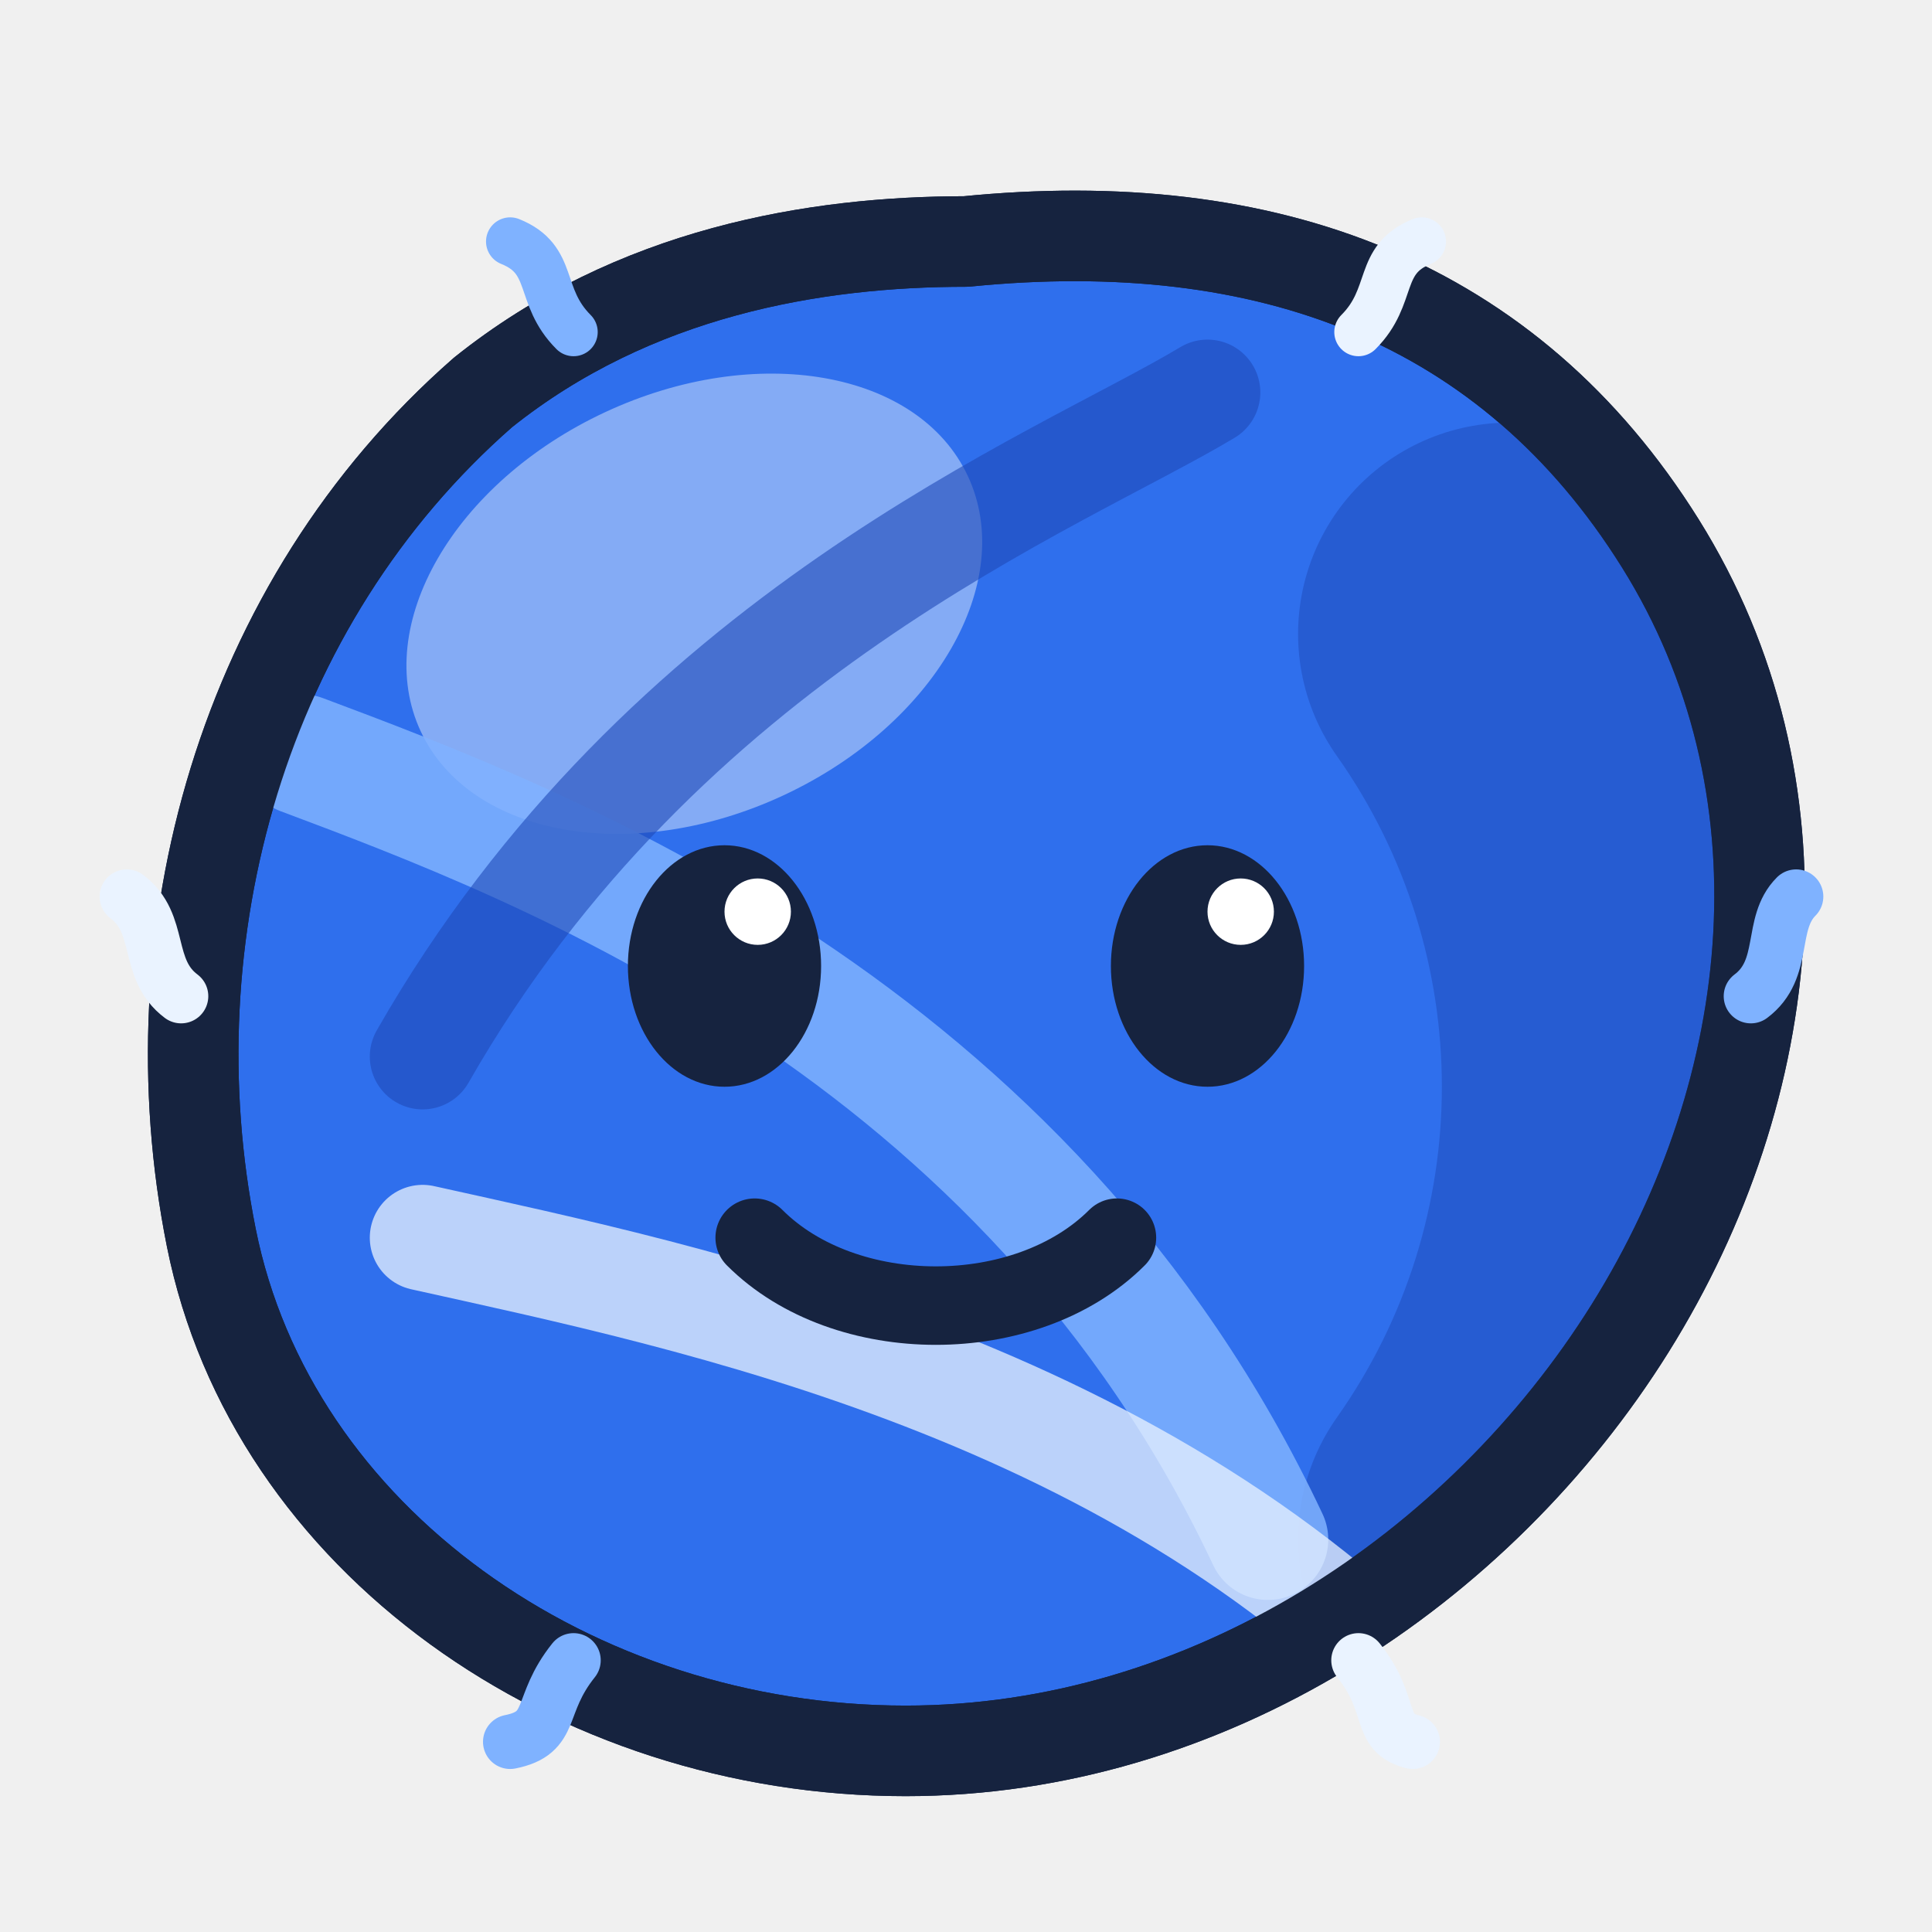
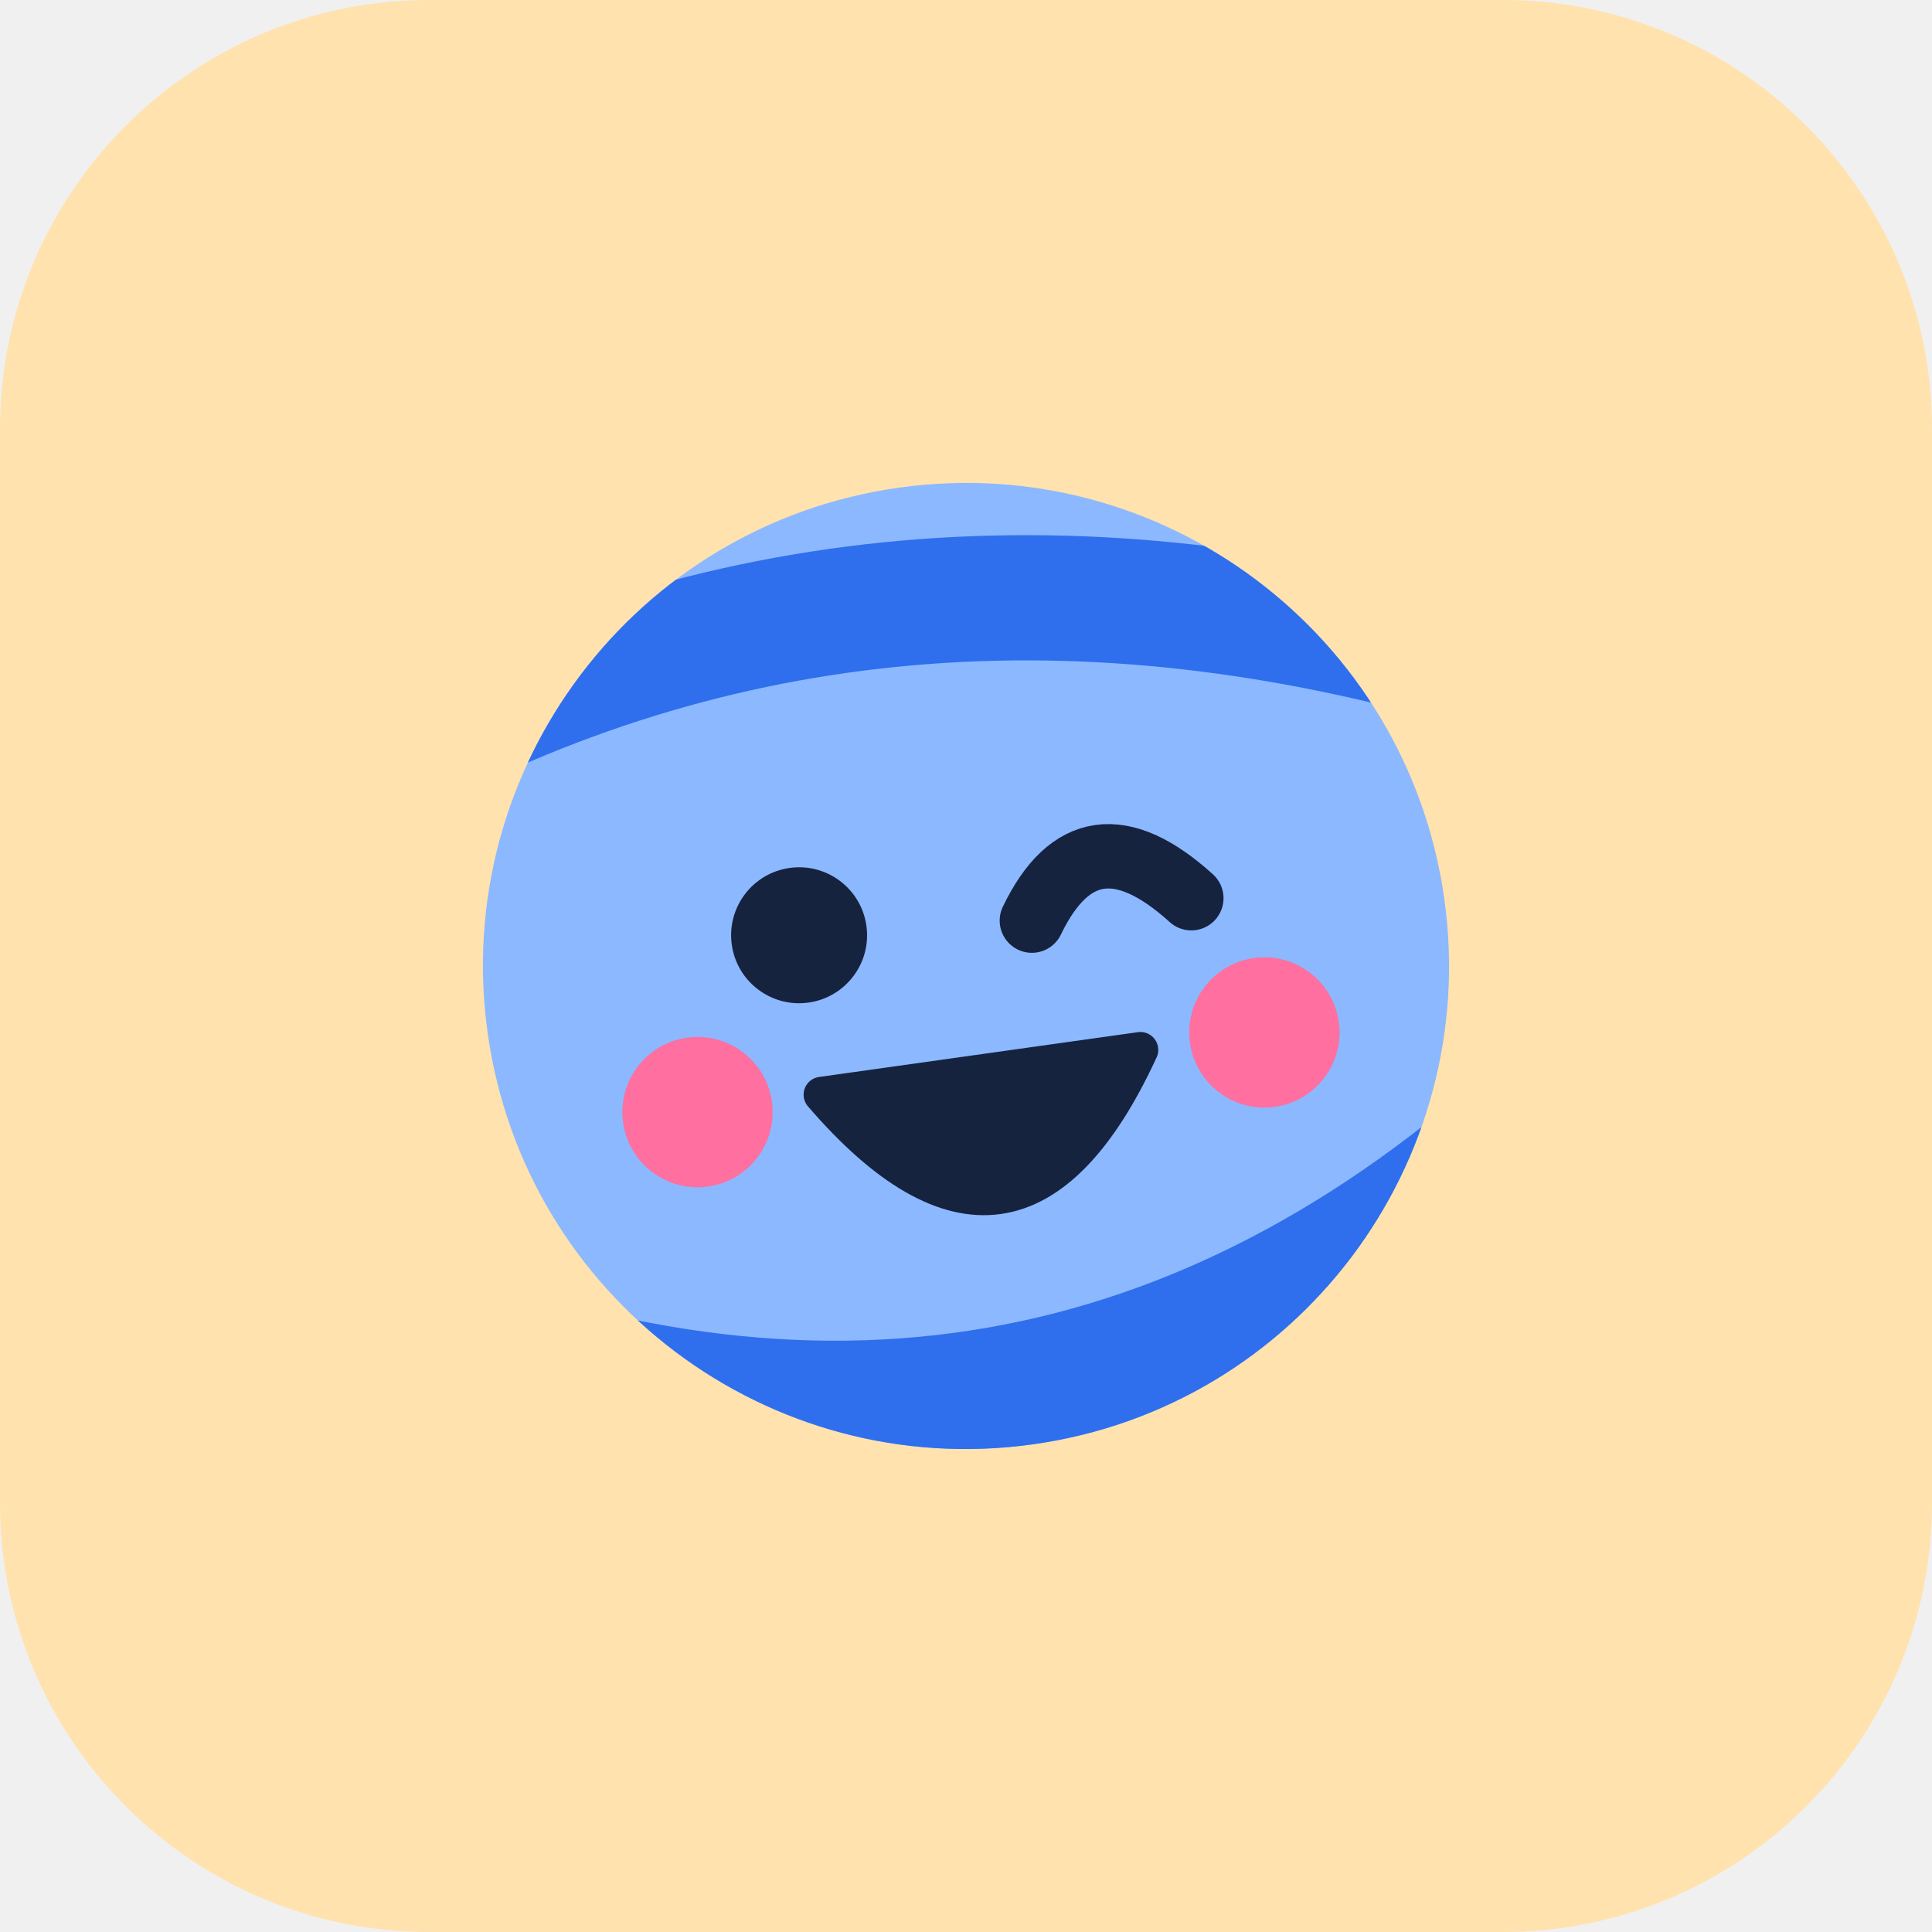
- <svg xmlns="http://www.w3.org/2000/svg" viewBox="0 0 64 64">
-   <defs>
+ <svg xmlns="http://www.w3.org/2000/svg" viewBox="0 0 108 108">
+   <rect width="108" height="108" rx="24" fill="#ffe2ae" />
+   <g transform="rotate(-8 54 54)">
    <clipPath id="ball">
-       <path d="M32 8C42 7 50 10 55 18C60 26 59 36 54 44C49 52 40 58 30 58C19 58 9 51 7 41C5 31 8 20 16 13C21 9 27 8 32 8Z" />
+       <circle cx="54" cy="54" r="27" />
    </clipPath>
-   </defs>
-   <path d="M32 8C42 7 50 10 55 18C60 26 59 36 54 44C49 52 40 58 30 58C19 58 9 51 7 41C5 31 8 20 16 13C21 9 27 8 32 8Z" fill="#2f6fed" stroke="#16233f" stroke-width="3" stroke-linejoin="round" />
-   <g clip-path="url(#ball)">
-     <path d="M50 21a26 26 0 0 1 0 30" fill="none" stroke="#1e49b8" stroke-width="14" stroke-linecap="round" opacity="0.5" />
-     <ellipse cx="23" cy="20" rx="10" ry="7" fill="#eaf3ff" opacity="0.45" transform="rotate(-25 23 20)" />
-     <path d="M10 25c8 3 24 9 32 26" stroke="#7fb2ff" stroke-width="4" fill="none" stroke-linecap="round" opacity="0.85" />
-     <path d="M14 41c9 2 24 5 34 16" stroke="#eaf3ff" stroke-width="3.5" fill="none" stroke-linecap="round" opacity="0.75" />
-     <path d="M40 13c-5 3-18 8-26 22" stroke="#1e49b8" stroke-width="3.5" fill="none" stroke-linecap="round" opacity="0.6" />
-   </g>
-   <ellipse cx="24" cy="32" rx="3.2" ry="4" fill="#16233f" />
-   <ellipse cx="40" cy="32" rx="3.2" ry="4" fill="#16233f" />
-   <circle cx="25.1" cy="30.2" r="1.1" fill="#fff" />
-   <circle cx="41.1" cy="30.2" r="1.1" fill="#fff" />
-   <path d="M25 41c3 3 9 3 12 0" stroke="#16233f" stroke-width="2.6" fill="none" stroke-linecap="round" />
-   <path d="M32 8C42 7 50 10 55 18C60 26 59 36 54 44C49 52 40 58 30 58C19 58 9 51 7 41C5 31 8 20 16 13C21 9 27 8 32 8Z" fill="none" stroke="#16233f" stroke-width="3" stroke-linejoin="round" />
-   <g stroke-linecap="round" fill="none">
-     <path d="M58 33C59.2 32.1 58.6 30.6 59.5 29.7" stroke="#7fb2ff" stroke-width="1.8" />
-     <path d="M45 55C46.2 56.5 45.6 57.4 46.8 57.7" stroke="#eaf3ff" stroke-width="1.8" />
-     <path d="M19 55C17.8 56.5 18.4 57.4 16.9 57.7" stroke="#7fb2ff" stroke-width="1.8" />
-     <path d="M6 33C4.8 32.1 5.4 30.6 4.2 29.7" stroke="#eaf3ff" stroke-width="1.8" />
-     <path d="M19 11C17.8 9.8 18.4 8.6 16.9 8" stroke="#7fb2ff" stroke-width="1.6" />
-     <path d="M45 11C46.2 9.8 45.6 8.6 47.1 8" stroke="#eaf3ff" stroke-width="1.6" />
+     <circle cx="54" cy="54" r="27" fill="#8cb8ff" />
+     <g clip-path="url(#ball)" fill="none" stroke="#2f6fed" stroke-width="7" stroke-linecap="round">
+       <path d="M24 38Q54 27 86 42" />
+       <path d="M22 70Q56 88 88 64" />
+     </g>
+     <circle cx="45" cy="51" r="3.8" fill="#16233f" />
+     <path d="M58 52Q62 46 67 52" fill="none" stroke="#16233f" stroke-width="3.6" stroke-linecap="round" />
+     <path d="M45 60Q54 74 63 60Z" fill="#16233f" stroke="#16233f" stroke-width="2" stroke-linejoin="round" />
+     <circle cx="38" cy="60" r="4.2" fill="#ff6f9f" />
+     <circle cx="70" cy="60" r="4.2" fill="#ff6f9f" />
  </g>
</svg>
